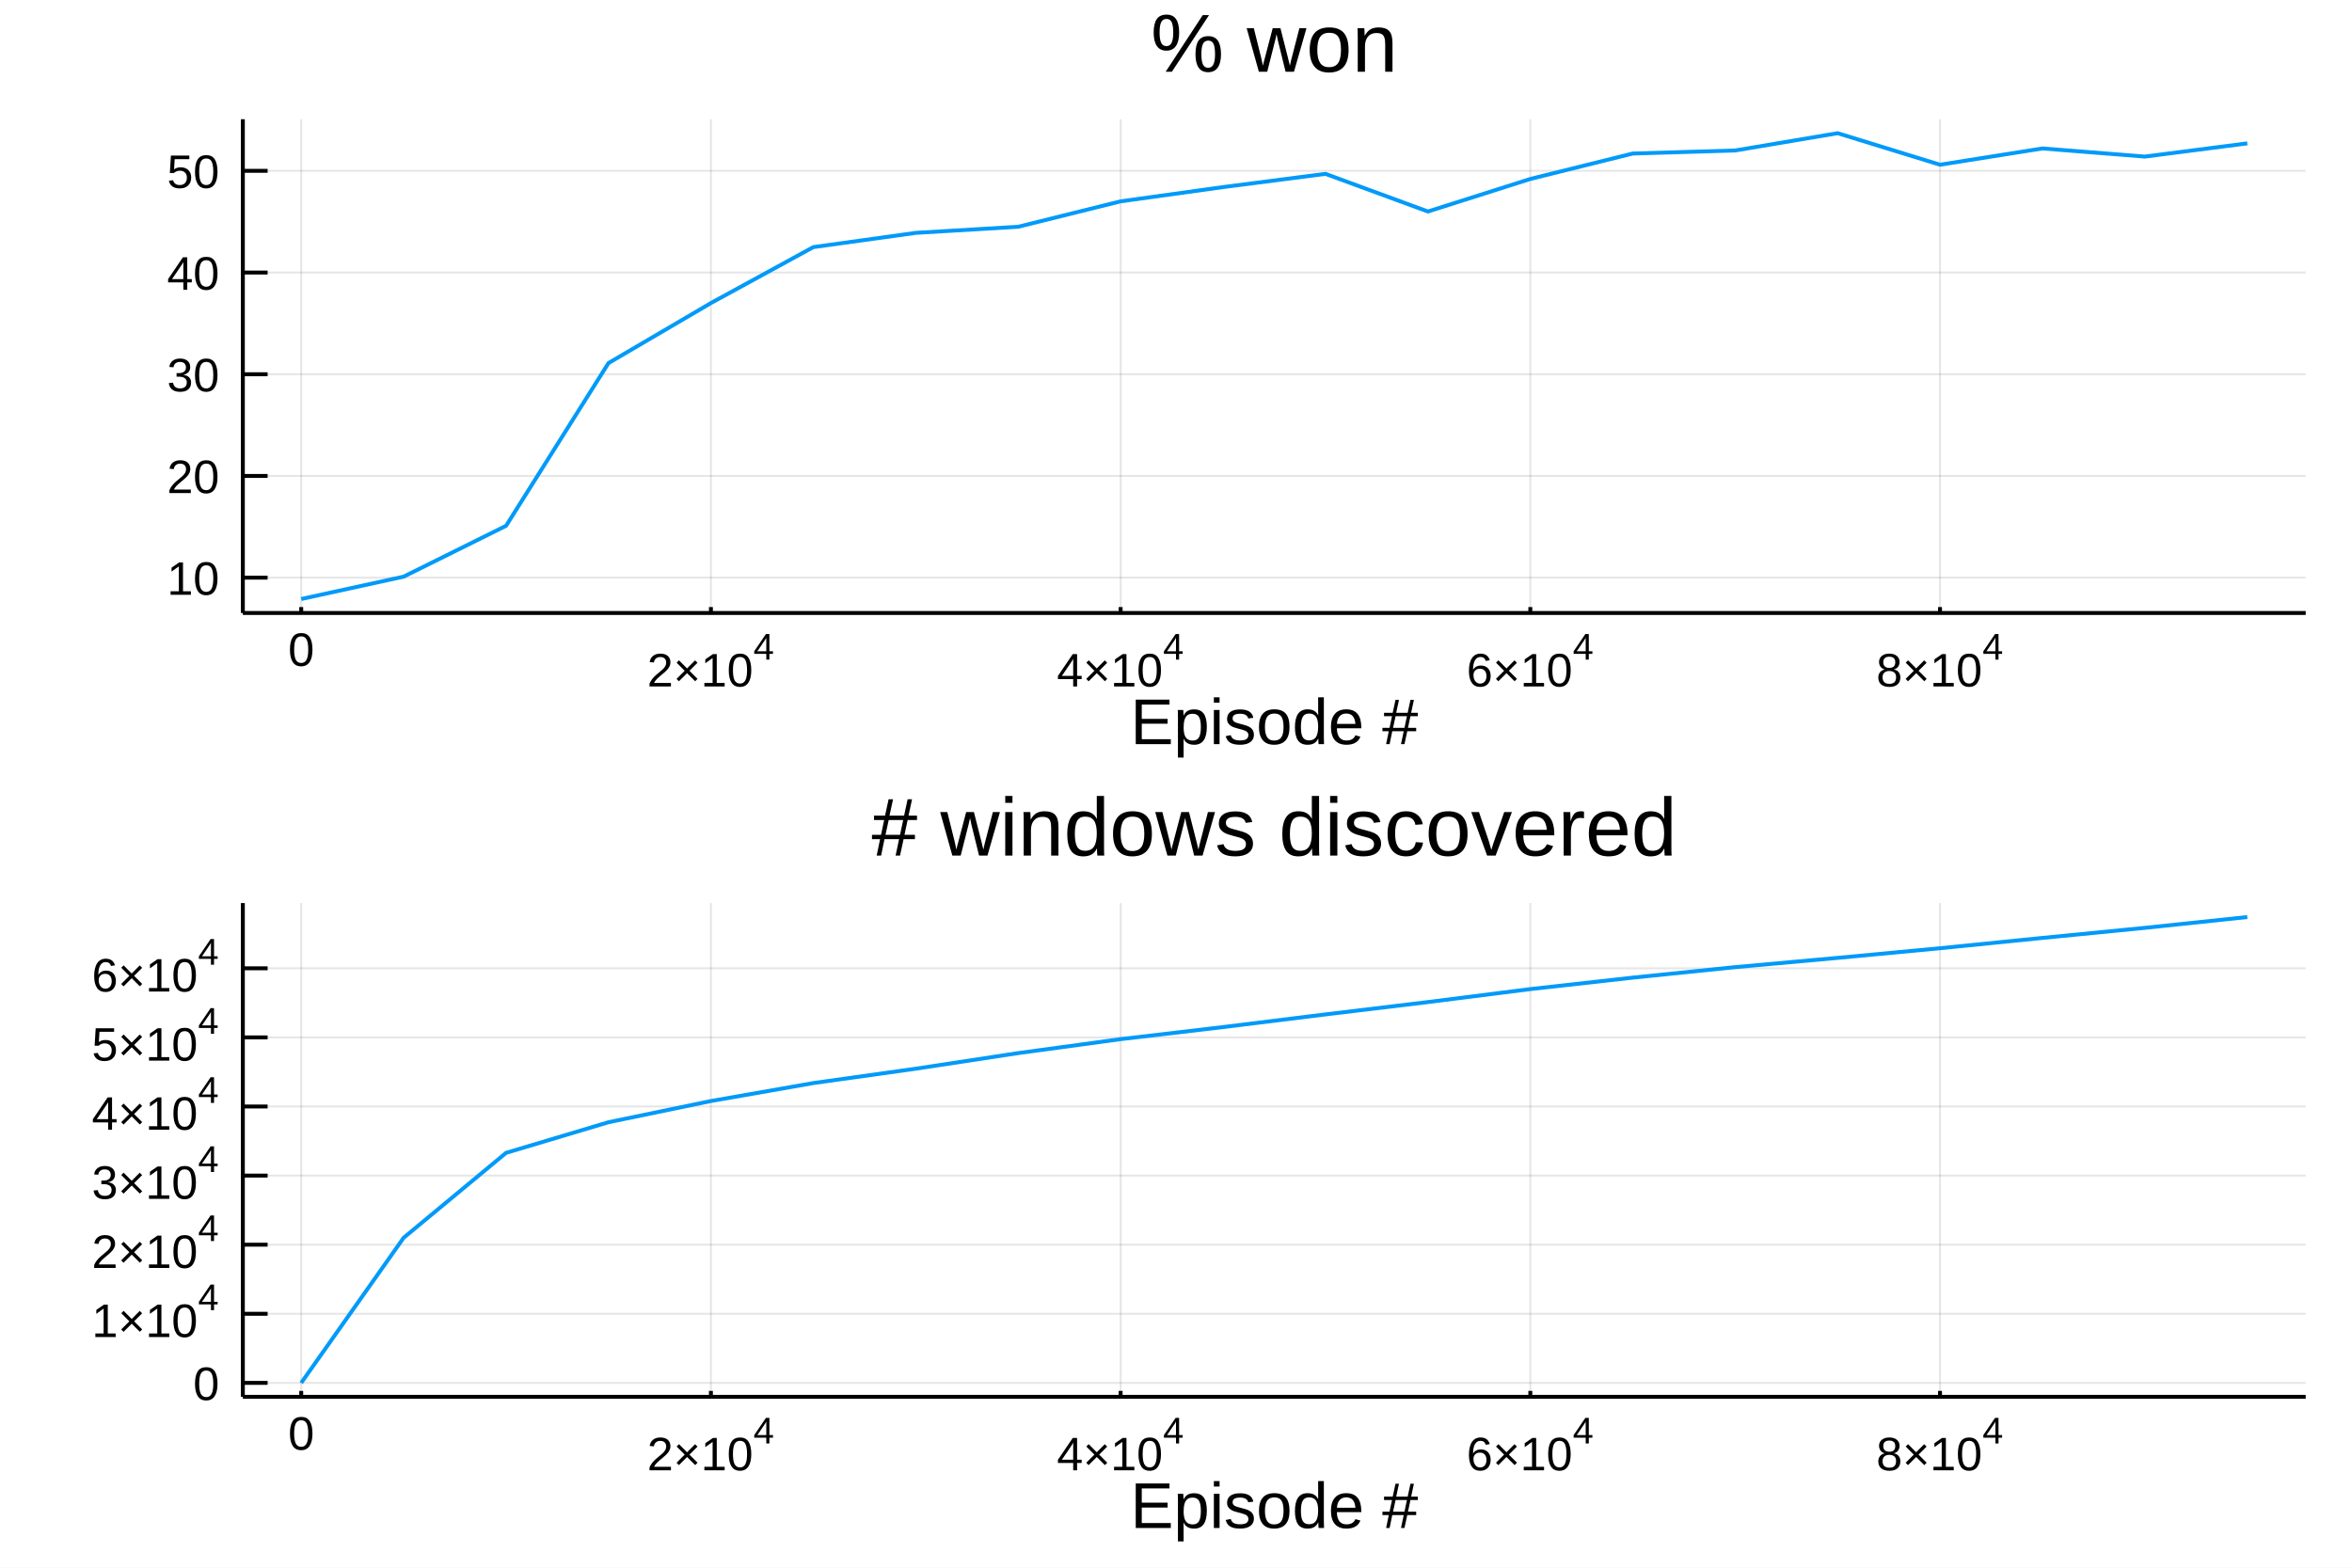
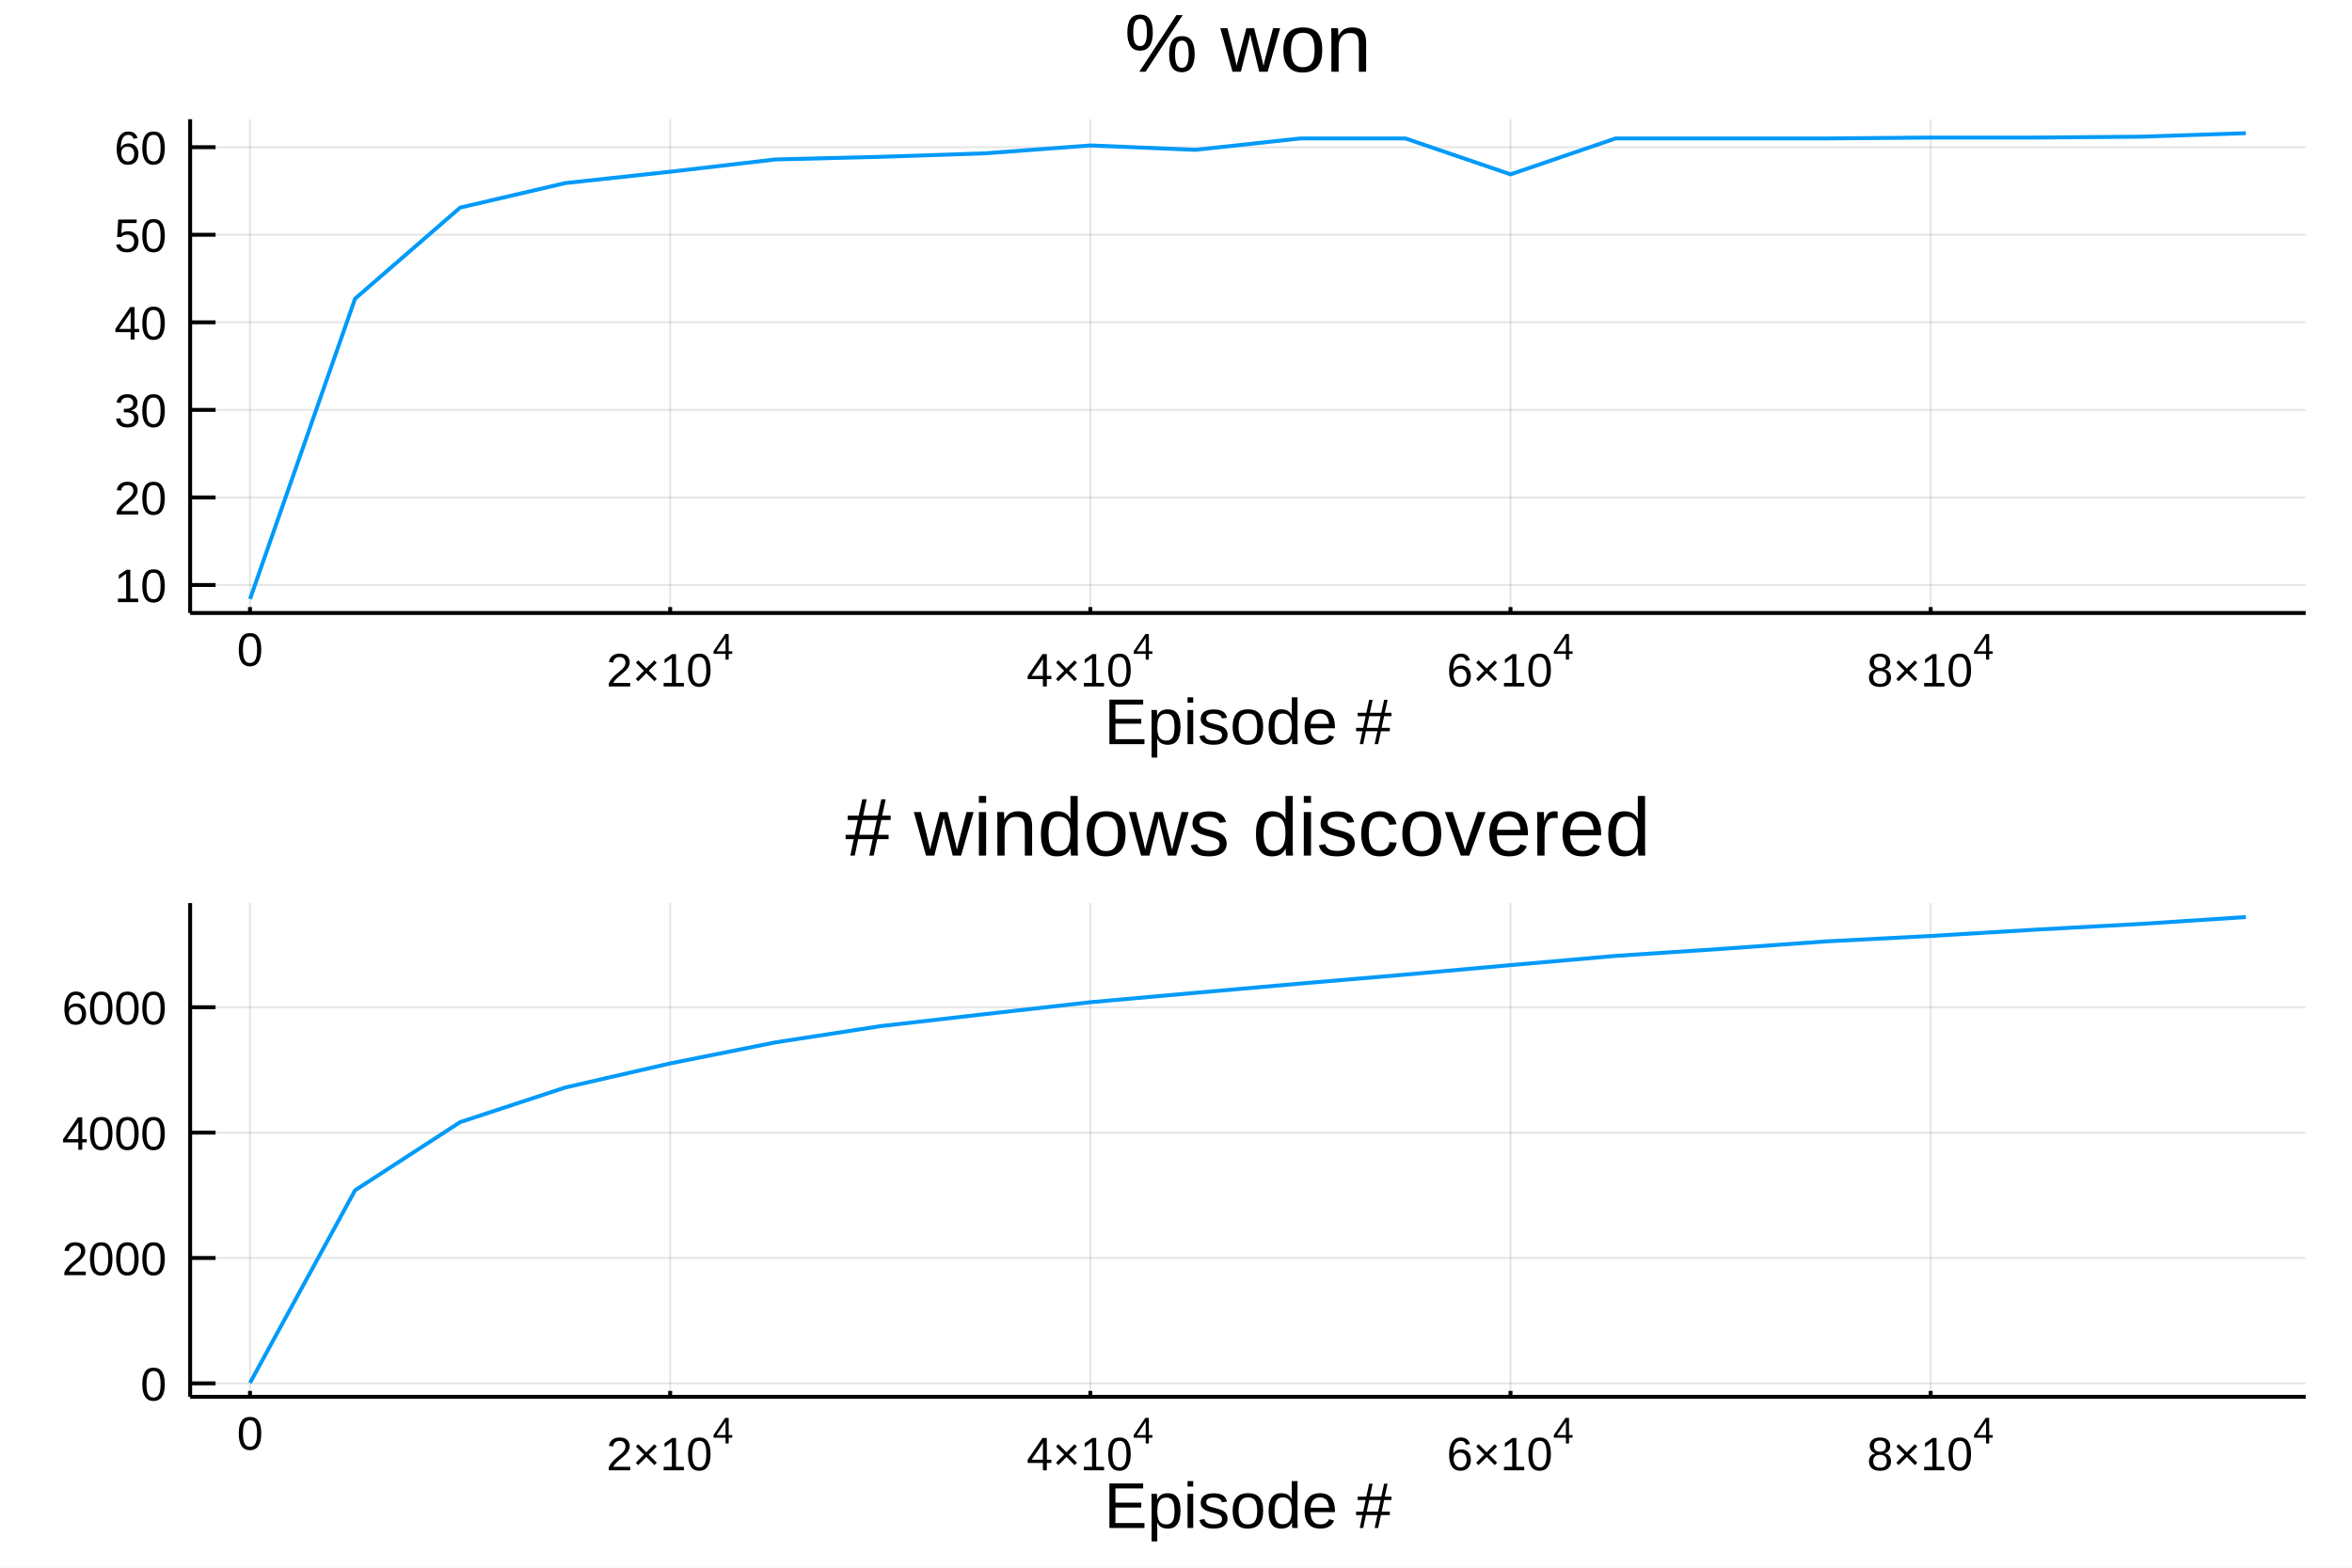
<svg xmlns="http://www.w3.org/2000/svg" width="600" height="400" viewBox="0 0 2400 1600">
  <defs>
-     <clipPath id="clip6400">
+     <clipPath id="clip6800">
      <rect x="0" y="0" width="2400" height="1600" />
    </clipPath>
  </defs>
-   <path clip-path="url(#clip6400)" d=" M0 1600 L2400 1600 L2400 0 L0 0  Z   " fill="#ffffff" fill-rule="evenodd" fill-opacity="1" />
+   <path clip-path="url(#clip6800)" d=" M0 1600 L2400 1600 L2400 0 L0 0  Z   " fill="#ffffff" fill-rule="evenodd" fill-opacity="1" />
  <defs>
-     <clipPath id="clip6401">
+     <clipPath id="clip6801">
      <rect x="480" y="0" width="1681" height="1600" />
    </clipPath>
  </defs>
-   <path clip-path="url(#clip6400)" d=" M247.807 625.619 L2352.76 625.619 L2352.76 121.675 L247.807 121.675  Z   " fill="#ffffff" fill-rule="evenodd" fill-opacity="1" />
+   <path clip-path="url(#clip6800)" d=" M194.041 625.619 L2352.76 625.619 L2352.76 121.675 L194.041 121.675  Z   " fill="#ffffff" fill-rule="evenodd" fill-opacity="1" />
  <defs>
-     <clipPath id="clip6402">
-       <rect x="247" y="121" width="2106" height="505" />
+     <clipPath id="clip6802">
+       <rect x="194" y="121" width="2160" height="505" />
    </clipPath>
  </defs>
-   <polyline clip-path="url(#clip6402)" style="stroke:#000000; stroke-width:2; stroke-opacity:0.1; fill:none" points="   307.36,625.619 307.36,121.675    " />
-   <polyline clip-path="url(#clip6402)" style="stroke:#000000; stroke-width:2; stroke-opacity:0.1; fill:none" points="   725.423,625.619 725.423,121.675    " />
-   <polyline clip-path="url(#clip6402)" style="stroke:#000000; stroke-width:2; stroke-opacity:0.1; fill:none" points="   1143.49,625.619 1143.49,121.675    " />
-   <polyline clip-path="url(#clip6402)" style="stroke:#000000; stroke-width:2; stroke-opacity:0.1; fill:none" points="   1561.55,625.619 1561.55,121.675    " />
-   <polyline clip-path="url(#clip6402)" style="stroke:#000000; stroke-width:2; stroke-opacity:0.1; fill:none" points="   1979.61,625.619 1979.61,121.675    " />
-   <polyline clip-path="url(#clip6402)" style="stroke:#000000; stroke-width:2; stroke-opacity:0.1; fill:none" points="   247.807,589.557 2352.76,589.557    " />
-   <polyline clip-path="url(#clip6402)" style="stroke:#000000; stroke-width:2; stroke-opacity:0.1; fill:none" points="   247.807,485.754 2352.76,485.754    " />
-   <polyline clip-path="url(#clip6402)" style="stroke:#000000; stroke-width:2; stroke-opacity:0.1; fill:none" points="   247.807,381.951 2352.76,381.951    " />
-   <polyline clip-path="url(#clip6402)" style="stroke:#000000; stroke-width:2; stroke-opacity:0.1; fill:none" points="   247.807,278.148 2352.76,278.148    " />
-   <polyline clip-path="url(#clip6402)" style="stroke:#000000; stroke-width:2; stroke-opacity:0.1; fill:none" points="   247.807,174.345 2352.76,174.345    " />
-   <polyline clip-path="url(#clip6400)" style="stroke:#000000; stroke-width:4; stroke-opacity:1; fill:none" points="   247.807,625.619 2352.76,625.619    " />
-   <polyline clip-path="url(#clip6400)" style="stroke:#000000; stroke-width:4; stroke-opacity:1; fill:none" points="   247.807,625.619 247.807,121.675    " />
-   <polyline clip-path="url(#clip6400)" style="stroke:#000000; stroke-width:4; stroke-opacity:1; fill:none" points="   307.36,625.619 307.36,619.571    " />
-   <polyline clip-path="url(#clip6400)" style="stroke:#000000; stroke-width:4; stroke-opacity:1; fill:none" points="   725.423,625.619 725.423,619.571    " />
-   <polyline clip-path="url(#clip6400)" style="stroke:#000000; stroke-width:4; stroke-opacity:1; fill:none" points="   1143.49,625.619 1143.49,619.571    " />
-   <polyline clip-path="url(#clip6400)" style="stroke:#000000; stroke-width:4; stroke-opacity:1; fill:none" points="   1561.55,625.619 1561.55,619.571    " />
-   <polyline clip-path="url(#clip6400)" style="stroke:#000000; stroke-width:4; stroke-opacity:1; fill:none" points="   1979.61,625.619 1979.61,619.571    " />
-   <polyline clip-path="url(#clip6400)" style="stroke:#000000; stroke-width:4; stroke-opacity:1; fill:none" points="   247.807,589.557 273.066,589.557    " />
-   <polyline clip-path="url(#clip6400)" style="stroke:#000000; stroke-width:4; stroke-opacity:1; fill:none" points="   247.807,485.754 273.066,485.754    " />
-   <polyline clip-path="url(#clip6400)" style="stroke:#000000; stroke-width:4; stroke-opacity:1; fill:none" points="   247.807,381.951 273.066,381.951    " />
-   <polyline clip-path="url(#clip6400)" style="stroke:#000000; stroke-width:4; stroke-opacity:1; fill:none" points="   247.807,278.148 273.066,278.148    " />
-   <polyline clip-path="url(#clip6400)" style="stroke:#000000; stroke-width:4; stroke-opacity:1; fill:none" points="   247.807,174.345 273.066,174.345    " />
-   <g clip-path="url(#clip6400)">
-     <text style="fill:#000000; fill-opacity:1; font-family:Arial,Helvetica Neue,Helvetica,sans-serif; font-size:48px; text-anchor:middle;" transform="rotate(0, 307.36, 679.619)" x="307.36" y="679.619">0</text>
+   <polyline clip-path="url(#clip6802)" style="stroke:#000000; stroke-width:2; stroke-opacity:0.1; fill:none" points="   255.116,625.619 255.116,121.675    " />
+   <polyline clip-path="url(#clip6802)" style="stroke:#000000; stroke-width:2; stroke-opacity:0.1; fill:none" points="   683.857,625.619 683.857,121.675    " />
+   <polyline clip-path="url(#clip6802)" style="stroke:#000000; stroke-width:2; stroke-opacity:0.1; fill:none" points="   1112.6,625.619 1112.6,121.675    " />
+   <polyline clip-path="url(#clip6802)" style="stroke:#000000; stroke-width:2; stroke-opacity:0.1; fill:none" points="   1541.34,625.619 1541.34,121.675    " />
+   <polyline clip-path="url(#clip6802)" style="stroke:#000000; stroke-width:2; stroke-opacity:0.1; fill:none" points="   1970.08,625.619 1970.08,121.675    " />
+   <polyline clip-path="url(#clip6802)" style="stroke:#000000; stroke-width:2; stroke-opacity:0.1; fill:none" points="   194.041,597.058 2352.76,597.058    " />
+   <polyline clip-path="url(#clip6802)" style="stroke:#000000; stroke-width:2; stroke-opacity:0.1; fill:none" points="   194.041,507.693 2352.76,507.693    " />
+   <polyline clip-path="url(#clip6802)" style="stroke:#000000; stroke-width:2; stroke-opacity:0.1; fill:none" points="   194.041,418.329 2352.76,418.329    " />
+   <polyline clip-path="url(#clip6802)" style="stroke:#000000; stroke-width:2; stroke-opacity:0.1; fill:none" points="   194.041,328.965 2352.76,328.965    " />
+   <polyline clip-path="url(#clip6802)" style="stroke:#000000; stroke-width:2; stroke-opacity:0.1; fill:none" points="   194.041,239.6 2352.76,239.6    " />
+   <polyline clip-path="url(#clip6802)" style="stroke:#000000; stroke-width:2; stroke-opacity:0.1; fill:none" points="   194.041,150.236 2352.76,150.236    " />
+   <polyline clip-path="url(#clip6800)" style="stroke:#000000; stroke-width:4; stroke-opacity:1; fill:none" points="   194.041,625.619 2352.76,625.619    " />
+   <polyline clip-path="url(#clip6800)" style="stroke:#000000; stroke-width:4; stroke-opacity:1; fill:none" points="   194.041,625.619 194.041,121.675    " />
+   <polyline clip-path="url(#clip6800)" style="stroke:#000000; stroke-width:4; stroke-opacity:1; fill:none" points="   255.116,625.619 255.116,619.571    " />
+   <polyline clip-path="url(#clip6800)" style="stroke:#000000; stroke-width:4; stroke-opacity:1; fill:none" points="   683.857,625.619 683.857,619.571    " />
+   <polyline clip-path="url(#clip6800)" style="stroke:#000000; stroke-width:4; stroke-opacity:1; fill:none" points="   1112.6,625.619 1112.6,619.571    " />
+   <polyline clip-path="url(#clip6800)" style="stroke:#000000; stroke-width:4; stroke-opacity:1; fill:none" points="   1541.34,625.619 1541.34,619.571    " />
+   <polyline clip-path="url(#clip6800)" style="stroke:#000000; stroke-width:4; stroke-opacity:1; fill:none" points="   1970.08,625.619 1970.08,619.571    " />
+   <polyline clip-path="url(#clip6800)" style="stroke:#000000; stroke-width:4; stroke-opacity:1; fill:none" points="   194.041,597.058 219.946,597.058    " />
+   <polyline clip-path="url(#clip6800)" style="stroke:#000000; stroke-width:4; stroke-opacity:1; fill:none" points="   194.041,507.693 219.946,507.693    " />
+   <polyline clip-path="url(#clip6800)" style="stroke:#000000; stroke-width:4; stroke-opacity:1; fill:none" points="   194.041,418.329 219.946,418.329    " />
+   <polyline clip-path="url(#clip6800)" style="stroke:#000000; stroke-width:4; stroke-opacity:1; fill:none" points="   194.041,328.965 219.946,328.965    " />
+   <polyline clip-path="url(#clip6800)" style="stroke:#000000; stroke-width:4; stroke-opacity:1; fill:none" points="   194.041,239.6 219.946,239.6    " />
+   <polyline clip-path="url(#clip6800)" style="stroke:#000000; stroke-width:4; stroke-opacity:1; fill:none" points="   194.041,150.236 219.946,150.236    " />
+   <g clip-path="url(#clip6800)">
+     <text style="fill:#000000; fill-opacity:1; font-family:Arial,Helvetica Neue,Helvetica,sans-serif; font-size:48px; text-anchor:middle;" transform="rotate(0, 255.116, 679.619)" x="255.116" y="679.619">0</text>
  </g>
-   <g clip-path="url(#clip6400)">
-     <text style="fill:#000000; fill-opacity:1; font-family:Arial,Helvetica Neue,Helvetica,sans-serif; font-size:48px; text-anchor:start;" transform="rotate(0, 660.353, 700.626)" x="660.353" y="700.626">2×10</text>
+   <g clip-path="url(#clip6800)">
+     <text style="fill:#000000; fill-opacity:1; font-family:Arial,Helvetica Neue,Helvetica,sans-serif; font-size:48px; text-anchor:start;" transform="rotate(0, 618.787, 700.626)" x="618.787" y="700.626">2×10</text>
  </g>
-   <g clip-path="url(#clip6400)">
-     <text style="fill:#000000; fill-opacity:1; font-family:Arial,Helvetica Neue,Helvetica,sans-serif; font-size:38px; text-anchor:start;" transform="rotate(0, 768.75, 673.215)" x="768.75" y="673.215">4</text>
+   <g clip-path="url(#clip6800)">
+     <text style="fill:#000000; fill-opacity:1; font-family:Arial,Helvetica Neue,Helvetica,sans-serif; font-size:38px; text-anchor:start;" transform="rotate(0, 727.184, 673.215)" x="727.184" y="673.215">4</text>
  </g>
-   <g clip-path="url(#clip6400)">
-     <text style="fill:#000000; fill-opacity:1; font-family:Arial,Helvetica Neue,Helvetica,sans-serif; font-size:48px; text-anchor:start;" transform="rotate(0, 1078.42, 700.626)" x="1078.42" y="700.626">4×10</text>
+   <g clip-path="url(#clip6800)">
+     <text style="fill:#000000; fill-opacity:1; font-family:Arial,Helvetica Neue,Helvetica,sans-serif; font-size:48px; text-anchor:start;" transform="rotate(0, 1047.53, 700.626)" x="1047.53" y="700.626">4×10</text>
  </g>
-   <g clip-path="url(#clip6400)">
-     <text style="fill:#000000; fill-opacity:1; font-family:Arial,Helvetica Neue,Helvetica,sans-serif; font-size:38px; text-anchor:start;" transform="rotate(0, 1186.81, 673.215)" x="1186.81" y="673.215">4</text>
+   <g clip-path="url(#clip6800)">
+     <text style="fill:#000000; fill-opacity:1; font-family:Arial,Helvetica Neue,Helvetica,sans-serif; font-size:38px; text-anchor:start;" transform="rotate(0, 1155.93, 673.215)" x="1155.93" y="673.215">4</text>
  </g>
-   <g clip-path="url(#clip6400)">
-     <text style="fill:#000000; fill-opacity:1; font-family:Arial,Helvetica Neue,Helvetica,sans-serif; font-size:48px; text-anchor:start;" transform="rotate(0, 1496.48, 700.626)" x="1496.48" y="700.626">6×10</text>
+   <g clip-path="url(#clip6800)">
+     <text style="fill:#000000; fill-opacity:1; font-family:Arial,Helvetica Neue,Helvetica,sans-serif; font-size:48px; text-anchor:start;" transform="rotate(0, 1476.27, 700.626)" x="1476.27" y="700.626">6×10</text>
  </g>
-   <g clip-path="url(#clip6400)">
-     <text style="fill:#000000; fill-opacity:1; font-family:Arial,Helvetica Neue,Helvetica,sans-serif; font-size:38px; text-anchor:start;" transform="rotate(0, 1604.88, 673.215)" x="1604.88" y="673.215">4</text>
+   <g clip-path="url(#clip6800)">
+     <text style="fill:#000000; fill-opacity:1; font-family:Arial,Helvetica Neue,Helvetica,sans-serif; font-size:38px; text-anchor:start;" transform="rotate(0, 1584.67, 673.215)" x="1584.67" y="673.215">4</text>
  </g>
-   <g clip-path="url(#clip6400)">
-     <text style="fill:#000000; fill-opacity:1; font-family:Arial,Helvetica Neue,Helvetica,sans-serif; font-size:48px; text-anchor:start;" transform="rotate(0, 1914.54, 700.626)" x="1914.54" y="700.626">8×10</text>
+   <g clip-path="url(#clip6800)">
+     <text style="fill:#000000; fill-opacity:1; font-family:Arial,Helvetica Neue,Helvetica,sans-serif; font-size:48px; text-anchor:start;" transform="rotate(0, 1905.01, 700.626)" x="1905.01" y="700.626">8×10</text>
  </g>
-   <g clip-path="url(#clip6400)">
-     <text style="fill:#000000; fill-opacity:1; font-family:Arial,Helvetica Neue,Helvetica,sans-serif; font-size:38px; text-anchor:start;" transform="rotate(0, 2022.94, 673.215)" x="2022.94" y="673.215">4</text>
+   <g clip-path="url(#clip6800)">
+     <text style="fill:#000000; fill-opacity:1; font-family:Arial,Helvetica Neue,Helvetica,sans-serif; font-size:38px; text-anchor:start;" transform="rotate(0, 2013.41, 673.215)" x="2013.41" y="673.215">4</text>
  </g>
-   <g clip-path="url(#clip6400)">
-     <text style="fill:#000000; fill-opacity:1; font-family:Arial,Helvetica Neue,Helvetica,sans-serif; font-size:48px; text-anchor:end;" transform="rotate(0, 223.807, 607.057)" x="223.807" y="607.057">10</text>
+   <g clip-path="url(#clip6800)">
+     <text style="fill:#000000; fill-opacity:1; font-family:Arial,Helvetica Neue,Helvetica,sans-serif; font-size:48px; text-anchor:end;" transform="rotate(0, 170.041, 614.558)" x="170.041" y="614.558">10</text>
  </g>
-   <g clip-path="url(#clip6400)">
-     <text style="fill:#000000; fill-opacity:1; font-family:Arial,Helvetica Neue,Helvetica,sans-serif; font-size:48px; text-anchor:end;" transform="rotate(0, 223.807, 503.254)" x="223.807" y="503.254">20</text>
+   <g clip-path="url(#clip6800)">
+     <text style="fill:#000000; fill-opacity:1; font-family:Arial,Helvetica Neue,Helvetica,sans-serif; font-size:48px; text-anchor:end;" transform="rotate(0, 170.041, 525.193)" x="170.041" y="525.193">20</text>
  </g>
-   <g clip-path="url(#clip6400)">
-     <text style="fill:#000000; fill-opacity:1; font-family:Arial,Helvetica Neue,Helvetica,sans-serif; font-size:48px; text-anchor:end;" transform="rotate(0, 223.807, 399.451)" x="223.807" y="399.451">30</text>
+   <g clip-path="url(#clip6800)">
+     <text style="fill:#000000; fill-opacity:1; font-family:Arial,Helvetica Neue,Helvetica,sans-serif; font-size:48px; text-anchor:end;" transform="rotate(0, 170.041, 435.829)" x="170.041" y="435.829">30</text>
  </g>
-   <g clip-path="url(#clip6400)">
-     <text style="fill:#000000; fill-opacity:1; font-family:Arial,Helvetica Neue,Helvetica,sans-serif; font-size:48px; text-anchor:end;" transform="rotate(0, 223.807, 295.648)" x="223.807" y="295.648">40</text>
+   <g clip-path="url(#clip6800)">
+     <text style="fill:#000000; fill-opacity:1; font-family:Arial,Helvetica Neue,Helvetica,sans-serif; font-size:48px; text-anchor:end;" transform="rotate(0, 170.041, 346.465)" x="170.041" y="346.465">40</text>
  </g>
-   <g clip-path="url(#clip6400)">
-     <text style="fill:#000000; fill-opacity:1; font-family:Arial,Helvetica Neue,Helvetica,sans-serif; font-size:48px; text-anchor:end;" transform="rotate(0, 223.807, 191.845)" x="223.807" y="191.845">50</text>
+   <g clip-path="url(#clip6800)">
+     <text style="fill:#000000; fill-opacity:1; font-family:Arial,Helvetica Neue,Helvetica,sans-serif; font-size:48px; text-anchor:end;" transform="rotate(0, 170.041, 257.1)" x="170.041" y="257.1">50</text>
  </g>
-   <g clip-path="url(#clip6400)">
-     <text style="fill:#000000; fill-opacity:1; font-family:Arial,Helvetica Neue,Helvetica,sans-serif; font-size:84px; text-anchor:middle;" transform="rotate(0, 1300.28, 73.2)" x="1300.28" y="73.2">% won</text>
+   <g clip-path="url(#clip6800)">
+     <text style="fill:#000000; fill-opacity:1; font-family:Arial,Helvetica Neue,Helvetica,sans-serif; font-size:48px; text-anchor:end;" transform="rotate(0, 170.041, 167.736)" x="170.041" y="167.736">60</text>
  </g>
-   <g clip-path="url(#clip6400)">
-     <text style="fill:#000000; fill-opacity:1; font-family:Arial,Helvetica Neue,Helvetica,sans-serif; font-size:66px; text-anchor:middle;" transform="rotate(0, 1300.28, 759.48)" x="1300.28" y="759.48">Episode #</text>
+   <g clip-path="url(#clip6800)">
+     <text style="fill:#000000; fill-opacity:1; font-family:Arial,Helvetica Neue,Helvetica,sans-serif; font-size:84px; text-anchor:middle;" transform="rotate(0, 1273.4, 73.2)" x="1273.4" y="73.2">% won</text>
  </g>
-   <polyline clip-path="url(#clip6402)" style="stroke:#009af9; stroke-width:4; stroke-opacity:1; fill:none" points="   307.381,611.356 411.897,588.519 516.413,536.618 620.928,370.533 725.444,309.289 829.96,252.197 934.476,237.665 1038.99,231.437 1143.51,205.486 1248.02,190.953    1352.54,177.459 1457.06,215.866 1561.57,182.649 1666.09,156.698 1770.6,153.584 1875.12,135.938 1979.63,168.117 2084.15,151.508 2188.67,159.812 2293.18,146.318       " />
-   <path clip-path="url(#clip6400)" d=" M247.807 1425.62 L2352.76 1425.62 L2352.76 921.675 L247.807 921.675  Z   " fill="#ffffff" fill-rule="evenodd" fill-opacity="1" />
+   <g clip-path="url(#clip6800)">
+     <text style="fill:#000000; fill-opacity:1; font-family:Arial,Helvetica Neue,Helvetica,sans-serif; font-size:66px; text-anchor:middle;" transform="rotate(0, 1273.4, 759.48)" x="1273.4" y="759.48">Episode #</text>
+   </g>
+   <polyline clip-path="url(#clip6802)" style="stroke:#009af9; stroke-width:4; stroke-opacity:1; fill:none" points="   255.137,611.356 362.323,304.836 469.508,211.897 576.693,186.875 683.879,175.258 791.064,162.747 898.25,160.066 1005.44,156.491 1112.62,148.449 1219.81,152.917    1326.99,141.3 1434.18,141.3 1541.36,177.939 1648.55,141.3 1755.73,141.3 1862.92,141.3 1970.1,140.406 2077.29,140.406 2184.47,139.512 2291.66,135.938       " />
+   <path clip-path="url(#clip6800)" d=" M194.041 1425.62 L2352.76 1425.62 L2352.76 921.675 L194.041 921.675  Z   " fill="#ffffff" fill-rule="evenodd" fill-opacity="1" />
  <defs>
-     <clipPath id="clip6403">
-       <rect x="247" y="921" width="2106" height="505" />
+     <clipPath id="clip6803">
+       <rect x="194" y="921" width="2160" height="505" />
    </clipPath>
  </defs>
-   <polyline clip-path="url(#clip6403)" style="stroke:#000000; stroke-width:2; stroke-opacity:0.1; fill:none" points="   307.36,1425.62 307.36,921.675    " />
-   <polyline clip-path="url(#clip6403)" style="stroke:#000000; stroke-width:2; stroke-opacity:0.1; fill:none" points="   725.423,1425.62 725.423,921.675    " />
-   <polyline clip-path="url(#clip6403)" style="stroke:#000000; stroke-width:2; stroke-opacity:0.1; fill:none" points="   1143.49,1425.62 1143.49,921.675    " />
-   <polyline clip-path="url(#clip6403)" style="stroke:#000000; stroke-width:2; stroke-opacity:0.1; fill:none" points="   1561.55,1425.62 1561.55,921.675    " />
-   <polyline clip-path="url(#clip6403)" style="stroke:#000000; stroke-width:2; stroke-opacity:0.1; fill:none" points="   1979.61,1425.62 1979.61,921.675    " />
-   <polyline clip-path="url(#clip6403)" style="stroke:#000000; stroke-width:2; stroke-opacity:0.1; fill:none" points="   247.807,1411.38 2352.76,1411.38    " />
-   <polyline clip-path="url(#clip6403)" style="stroke:#000000; stroke-width:2; stroke-opacity:0.1; fill:none" points="   247.807,1340.86 2352.76,1340.86    " />
-   <polyline clip-path="url(#clip6403)" style="stroke:#000000; stroke-width:2; stroke-opacity:0.1; fill:none" points="   247.807,1270.34 2352.76,1270.34    " />
-   <polyline clip-path="url(#clip6403)" style="stroke:#000000; stroke-width:2; stroke-opacity:0.1; fill:none" points="   247.807,1199.82 2352.76,1199.82    " />
-   <polyline clip-path="url(#clip6403)" style="stroke:#000000; stroke-width:2; stroke-opacity:0.1; fill:none" points="   247.807,1129.3 2352.76,1129.3    " />
-   <polyline clip-path="url(#clip6403)" style="stroke:#000000; stroke-width:2; stroke-opacity:0.1; fill:none" points="   247.807,1058.78 2352.76,1058.78    " />
-   <polyline clip-path="url(#clip6403)" style="stroke:#000000; stroke-width:2; stroke-opacity:0.1; fill:none" points="   247.807,988.257 2352.76,988.257    " />
-   <polyline clip-path="url(#clip6400)" style="stroke:#000000; stroke-width:4; stroke-opacity:1; fill:none" points="   247.807,1425.62 2352.76,1425.62    " />
-   <polyline clip-path="url(#clip6400)" style="stroke:#000000; stroke-width:4; stroke-opacity:1; fill:none" points="   247.807,1425.62 247.807,921.675    " />
-   <polyline clip-path="url(#clip6400)" style="stroke:#000000; stroke-width:4; stroke-opacity:1; fill:none" points="   307.36,1425.62 307.36,1419.57    " />
-   <polyline clip-path="url(#clip6400)" style="stroke:#000000; stroke-width:4; stroke-opacity:1; fill:none" points="   725.423,1425.62 725.423,1419.57    " />
-   <polyline clip-path="url(#clip6400)" style="stroke:#000000; stroke-width:4; stroke-opacity:1; fill:none" points="   1143.49,1425.62 1143.49,1419.57    " />
-   <polyline clip-path="url(#clip6400)" style="stroke:#000000; stroke-width:4; stroke-opacity:1; fill:none" points="   1561.55,1425.62 1561.55,1419.57    " />
-   <polyline clip-path="url(#clip6400)" style="stroke:#000000; stroke-width:4; stroke-opacity:1; fill:none" points="   1979.61,1425.62 1979.61,1419.57    " />
-   <polyline clip-path="url(#clip6400)" style="stroke:#000000; stroke-width:4; stroke-opacity:1; fill:none" points="   247.807,1411.38 273.066,1411.38    " />
-   <polyline clip-path="url(#clip6400)" style="stroke:#000000; stroke-width:4; stroke-opacity:1; fill:none" points="   247.807,1340.86 273.066,1340.86    " />
-   <polyline clip-path="url(#clip6400)" style="stroke:#000000; stroke-width:4; stroke-opacity:1; fill:none" points="   247.807,1270.34 273.066,1270.34    " />
-   <polyline clip-path="url(#clip6400)" style="stroke:#000000; stroke-width:4; stroke-opacity:1; fill:none" points="   247.807,1199.82 273.066,1199.82    " />
-   <polyline clip-path="url(#clip6400)" style="stroke:#000000; stroke-width:4; stroke-opacity:1; fill:none" points="   247.807,1129.3 273.066,1129.3    " />
-   <polyline clip-path="url(#clip6400)" style="stroke:#000000; stroke-width:4; stroke-opacity:1; fill:none" points="   247.807,1058.78 273.066,1058.78    " />
-   <polyline clip-path="url(#clip6400)" style="stroke:#000000; stroke-width:4; stroke-opacity:1; fill:none" points="   247.807,988.257 273.066,988.257    " />
-   <g clip-path="url(#clip6400)">
-     <text style="fill:#000000; fill-opacity:1; font-family:Arial,Helvetica Neue,Helvetica,sans-serif; font-size:48px; text-anchor:middle;" transform="rotate(0, 307.36, 1479.62)" x="307.36" y="1479.62">0</text>
+   <polyline clip-path="url(#clip6803)" style="stroke:#000000; stroke-width:2; stroke-opacity:0.1; fill:none" points="   255.116,1425.62 255.116,921.675    " />
+   <polyline clip-path="url(#clip6803)" style="stroke:#000000; stroke-width:2; stroke-opacity:0.1; fill:none" points="   683.857,1425.62 683.857,921.675    " />
+   <polyline clip-path="url(#clip6803)" style="stroke:#000000; stroke-width:2; stroke-opacity:0.1; fill:none" points="   1112.6,1425.62 1112.6,921.675    " />
+   <polyline clip-path="url(#clip6803)" style="stroke:#000000; stroke-width:2; stroke-opacity:0.1; fill:none" points="   1541.34,1425.62 1541.34,921.675    " />
+   <polyline clip-path="url(#clip6803)" style="stroke:#000000; stroke-width:2; stroke-opacity:0.1; fill:none" points="   1970.08,1425.62 1970.08,921.675    " />
+   <polyline clip-path="url(#clip6803)" style="stroke:#000000; stroke-width:2; stroke-opacity:0.1; fill:none" points="   194.041,1411.87 2352.76,1411.87    " />
+   <polyline clip-path="url(#clip6803)" style="stroke:#000000; stroke-width:2; stroke-opacity:0.1; fill:none" points="   194.041,1283.91 2352.76,1283.91    " />
+   <polyline clip-path="url(#clip6803)" style="stroke:#000000; stroke-width:2; stroke-opacity:0.1; fill:none" points="   194.041,1155.96 2352.76,1155.96    " />
+   <polyline clip-path="url(#clip6803)" style="stroke:#000000; stroke-width:2; stroke-opacity:0.1; fill:none" points="   194.041,1028 2352.76,1028    " />
+   <polyline clip-path="url(#clip6800)" style="stroke:#000000; stroke-width:4; stroke-opacity:1; fill:none" points="   194.041,1425.62 2352.76,1425.62    " />
+   <polyline clip-path="url(#clip6800)" style="stroke:#000000; stroke-width:4; stroke-opacity:1; fill:none" points="   194.041,1425.62 194.041,921.675    " />
+   <polyline clip-path="url(#clip6800)" style="stroke:#000000; stroke-width:4; stroke-opacity:1; fill:none" points="   255.116,1425.62 255.116,1419.57    " />
+   <polyline clip-path="url(#clip6800)" style="stroke:#000000; stroke-width:4; stroke-opacity:1; fill:none" points="   683.857,1425.62 683.857,1419.57    " />
+   <polyline clip-path="url(#clip6800)" style="stroke:#000000; stroke-width:4; stroke-opacity:1; fill:none" points="   1112.6,1425.62 1112.6,1419.57    " />
+   <polyline clip-path="url(#clip6800)" style="stroke:#000000; stroke-width:4; stroke-opacity:1; fill:none" points="   1541.34,1425.62 1541.34,1419.57    " />
+   <polyline clip-path="url(#clip6800)" style="stroke:#000000; stroke-width:4; stroke-opacity:1; fill:none" points="   1970.08,1425.62 1970.08,1419.57    " />
+   <polyline clip-path="url(#clip6800)" style="stroke:#000000; stroke-width:4; stroke-opacity:1; fill:none" points="   194.041,1411.87 219.946,1411.87    " />
+   <polyline clip-path="url(#clip6800)" style="stroke:#000000; stroke-width:4; stroke-opacity:1; fill:none" points="   194.041,1283.91 219.946,1283.91    " />
+   <polyline clip-path="url(#clip6800)" style="stroke:#000000; stroke-width:4; stroke-opacity:1; fill:none" points="   194.041,1155.96 219.946,1155.96    " />
+   <polyline clip-path="url(#clip6800)" style="stroke:#000000; stroke-width:4; stroke-opacity:1; fill:none" points="   194.041,1028 219.946,1028    " />
+   <g clip-path="url(#clip6800)">
+     <text style="fill:#000000; fill-opacity:1; font-family:Arial,Helvetica Neue,Helvetica,sans-serif; font-size:48px; text-anchor:middle;" transform="rotate(0, 255.116, 1479.62)" x="255.116" y="1479.62">0</text>
  </g>
-   <g clip-path="url(#clip6400)">
-     <text style="fill:#000000; fill-opacity:1; font-family:Arial,Helvetica Neue,Helvetica,sans-serif; font-size:48px; text-anchor:start;" transform="rotate(0, 660.353, 1500.63)" x="660.353" y="1500.63">2×10</text>
+   <g clip-path="url(#clip6800)">
+     <text style="fill:#000000; fill-opacity:1; font-family:Arial,Helvetica Neue,Helvetica,sans-serif; font-size:48px; text-anchor:start;" transform="rotate(0, 618.787, 1500.63)" x="618.787" y="1500.63">2×10</text>
  </g>
-   <g clip-path="url(#clip6400)">
-     <text style="fill:#000000; fill-opacity:1; font-family:Arial,Helvetica Neue,Helvetica,sans-serif; font-size:38px; text-anchor:start;" transform="rotate(0, 768.75, 1473.22)" x="768.75" y="1473.22">4</text>
+   <g clip-path="url(#clip6800)">
+     <text style="fill:#000000; fill-opacity:1; font-family:Arial,Helvetica Neue,Helvetica,sans-serif; font-size:38px; text-anchor:start;" transform="rotate(0, 727.184, 1473.22)" x="727.184" y="1473.22">4</text>
  </g>
-   <g clip-path="url(#clip6400)">
-     <text style="fill:#000000; fill-opacity:1; font-family:Arial,Helvetica Neue,Helvetica,sans-serif; font-size:48px; text-anchor:start;" transform="rotate(0, 1078.42, 1500.63)" x="1078.42" y="1500.63">4×10</text>
+   <g clip-path="url(#clip6800)">
+     <text style="fill:#000000; fill-opacity:1; font-family:Arial,Helvetica Neue,Helvetica,sans-serif; font-size:48px; text-anchor:start;" transform="rotate(0, 1047.53, 1500.63)" x="1047.53" y="1500.63">4×10</text>
  </g>
-   <g clip-path="url(#clip6400)">
-     <text style="fill:#000000; fill-opacity:1; font-family:Arial,Helvetica Neue,Helvetica,sans-serif; font-size:38px; text-anchor:start;" transform="rotate(0, 1186.81, 1473.22)" x="1186.81" y="1473.22">4</text>
+   <g clip-path="url(#clip6800)">
+     <text style="fill:#000000; fill-opacity:1; font-family:Arial,Helvetica Neue,Helvetica,sans-serif; font-size:38px; text-anchor:start;" transform="rotate(0, 1155.93, 1473.22)" x="1155.93" y="1473.22">4</text>
  </g>
-   <g clip-path="url(#clip6400)">
-     <text style="fill:#000000; fill-opacity:1; font-family:Arial,Helvetica Neue,Helvetica,sans-serif; font-size:48px; text-anchor:start;" transform="rotate(0, 1496.48, 1500.63)" x="1496.48" y="1500.63">6×10</text>
+   <g clip-path="url(#clip6800)">
+     <text style="fill:#000000; fill-opacity:1; font-family:Arial,Helvetica Neue,Helvetica,sans-serif; font-size:48px; text-anchor:start;" transform="rotate(0, 1476.27, 1500.63)" x="1476.27" y="1500.63">6×10</text>
  </g>
-   <g clip-path="url(#clip6400)">
-     <text style="fill:#000000; fill-opacity:1; font-family:Arial,Helvetica Neue,Helvetica,sans-serif; font-size:38px; text-anchor:start;" transform="rotate(0, 1604.88, 1473.22)" x="1604.88" y="1473.22">4</text>
+   <g clip-path="url(#clip6800)">
+     <text style="fill:#000000; fill-opacity:1; font-family:Arial,Helvetica Neue,Helvetica,sans-serif; font-size:38px; text-anchor:start;" transform="rotate(0, 1584.67, 1473.22)" x="1584.67" y="1473.22">4</text>
  </g>
-   <g clip-path="url(#clip6400)">
-     <text style="fill:#000000; fill-opacity:1; font-family:Arial,Helvetica Neue,Helvetica,sans-serif; font-size:48px; text-anchor:start;" transform="rotate(0, 1914.54, 1500.63)" x="1914.54" y="1500.63">8×10</text>
+   <g clip-path="url(#clip6800)">
+     <text style="fill:#000000; fill-opacity:1; font-family:Arial,Helvetica Neue,Helvetica,sans-serif; font-size:48px; text-anchor:start;" transform="rotate(0, 1905.01, 1500.63)" x="1905.01" y="1500.63">8×10</text>
  </g>
-   <g clip-path="url(#clip6400)">
-     <text style="fill:#000000; fill-opacity:1; font-family:Arial,Helvetica Neue,Helvetica,sans-serif; font-size:38px; text-anchor:start;" transform="rotate(0, 2022.94, 1473.22)" x="2022.94" y="1473.22">4</text>
+   <g clip-path="url(#clip6800)">
+     <text style="fill:#000000; fill-opacity:1; font-family:Arial,Helvetica Neue,Helvetica,sans-serif; font-size:38px; text-anchor:start;" transform="rotate(0, 2013.41, 1473.22)" x="2013.41" y="1473.22">4</text>
  </g>
-   <g clip-path="url(#clip6400)">
-     <text style="fill:#000000; fill-opacity:1; font-family:Arial,Helvetica Neue,Helvetica,sans-serif; font-size:48px; text-anchor:end;" transform="rotate(0, 223.807, 1428.88)" x="223.807" y="1428.88">0</text>
+   <g clip-path="url(#clip6800)">
+     <text style="fill:#000000; fill-opacity:1; font-family:Arial,Helvetica Neue,Helvetica,sans-serif; font-size:48px; text-anchor:end;" transform="rotate(0, 170.041, 1429.37)" x="170.041" y="1429.37">0</text>
  </g>
-   <g clip-path="url(#clip6400)">
-     <text style="fill:#000000; fill-opacity:1; font-family:Arial,Helvetica Neue,Helvetica,sans-serif; font-size:48px; text-anchor:start;" transform="rotate(0, 93.6653, 1364.58)" x="93.665" y="1364.58">1×10</text>
+   <g clip-path="url(#clip6800)">
+     <text style="fill:#000000; fill-opacity:1; font-family:Arial,Helvetica Neue,Helvetica,sans-serif; font-size:48px; text-anchor:end;" transform="rotate(0, 170.041, 1301.41)" x="170.041" y="1301.41">2000</text>
  </g>
-   <g clip-path="url(#clip6400)">
-     <text style="fill:#000000; fill-opacity:1; font-family:Arial,Helvetica Neue,Helvetica,sans-serif; font-size:38px; text-anchor:start;" transform="rotate(0, 202.062, 1337.17)" x="202.062" y="1337.17">4</text>
+   <g clip-path="url(#clip6800)">
+     <text style="fill:#000000; fill-opacity:1; font-family:Arial,Helvetica Neue,Helvetica,sans-serif; font-size:48px; text-anchor:end;" transform="rotate(0, 170.041, 1173.46)" x="170.041" y="1173.46">4000</text>
  </g>
-   <g clip-path="url(#clip6400)">
-     <text style="fill:#000000; fill-opacity:1; font-family:Arial,Helvetica Neue,Helvetica,sans-serif; font-size:48px; text-anchor:start;" transform="rotate(0, 93.6653, 1294.06)" x="93.665" y="1294.06">2×10</text>
+   <g clip-path="url(#clip6800)">
+     <text style="fill:#000000; fill-opacity:1; font-family:Arial,Helvetica Neue,Helvetica,sans-serif; font-size:48px; text-anchor:end;" transform="rotate(0, 170.041, 1045.5)" x="170.041" y="1045.5">6000</text>
  </g>
-   <g clip-path="url(#clip6400)">
-     <text style="fill:#000000; fill-opacity:1; font-family:Arial,Helvetica Neue,Helvetica,sans-serif; font-size:38px; text-anchor:start;" transform="rotate(0, 202.062, 1266.65)" x="202.062" y="1266.65">4</text>
+   <g clip-path="url(#clip6800)">
+     <text style="fill:#000000; fill-opacity:1; font-family:Arial,Helvetica Neue,Helvetica,sans-serif; font-size:84px; text-anchor:middle;" transform="rotate(0, 1273.4, 873.2)" x="1273.4" y="873.2"># windows discovered</text>
  </g>
-   <g clip-path="url(#clip6400)">
-     <text style="fill:#000000; fill-opacity:1; font-family:Arial,Helvetica Neue,Helvetica,sans-serif; font-size:48px; text-anchor:start;" transform="rotate(0, 93.6653, 1223.54)" x="93.665" y="1223.54">3×10</text>
+   <g clip-path="url(#clip6800)">
+     <text style="fill:#000000; fill-opacity:1; font-family:Arial,Helvetica Neue,Helvetica,sans-serif; font-size:66px; text-anchor:middle;" transform="rotate(0, 1273.4, 1559.48)" x="1273.4" y="1559.48">Episode #</text>
  </g>
-   <g clip-path="url(#clip6400)">
-     <text style="fill:#000000; fill-opacity:1; font-family:Arial,Helvetica Neue,Helvetica,sans-serif; font-size:38px; text-anchor:start;" transform="rotate(0, 202.062, 1196.13)" x="202.062" y="1196.13">4</text>
-   </g>
-   <g clip-path="url(#clip6400)">
-     <text style="fill:#000000; fill-opacity:1; font-family:Arial,Helvetica Neue,Helvetica,sans-serif; font-size:48px; text-anchor:start;" transform="rotate(0, 93.6653, 1153.02)" x="93.665" y="1153.02">4×10</text>
-   </g>
-   <g clip-path="url(#clip6400)">
-     <text style="fill:#000000; fill-opacity:1; font-family:Arial,Helvetica Neue,Helvetica,sans-serif; font-size:38px; text-anchor:start;" transform="rotate(0, 202.062, 1125.61)" x="202.062" y="1125.61">4</text>
-   </g>
-   <g clip-path="url(#clip6400)">
-     <text style="fill:#000000; fill-opacity:1; font-family:Arial,Helvetica Neue,Helvetica,sans-serif; font-size:48px; text-anchor:start;" transform="rotate(0, 93.6653, 1082.5)" x="93.665" y="1082.5">5×10</text>
-   </g>
-   <g clip-path="url(#clip6400)">
-     <text style="fill:#000000; fill-opacity:1; font-family:Arial,Helvetica Neue,Helvetica,sans-serif; font-size:38px; text-anchor:start;" transform="rotate(0, 202.062, 1055.09)" x="202.062" y="1055.09">4</text>
-   </g>
-   <g clip-path="url(#clip6400)">
-     <text style="fill:#000000; fill-opacity:1; font-family:Arial,Helvetica Neue,Helvetica,sans-serif; font-size:48px; text-anchor:start;" transform="rotate(0, 93.6653, 1011.98)" x="93.665" y="1011.98">6×10</text>
-   </g>
-   <g clip-path="url(#clip6400)">
-     <text style="fill:#000000; fill-opacity:1; font-family:Arial,Helvetica Neue,Helvetica,sans-serif; font-size:38px; text-anchor:start;" transform="rotate(0, 202.062, 984.574)" x="202.062" y="984.574">4</text>
-   </g>
-   <g clip-path="url(#clip6400)">
-     <text style="fill:#000000; fill-opacity:1; font-family:Arial,Helvetica Neue,Helvetica,sans-serif; font-size:84px; text-anchor:middle;" transform="rotate(0, 1300.28, 873.2)" x="1300.28" y="873.2"># windows discovered</text>
-   </g>
-   <g clip-path="url(#clip6400)">
-     <text style="fill:#000000; fill-opacity:1; font-family:Arial,Helvetica Neue,Helvetica,sans-serif; font-size:66px; text-anchor:middle;" transform="rotate(0, 1300.28, 1559.48)" x="1300.28" y="1559.48">Episode #</text>
-   </g>
-   <polyline clip-path="url(#clip6403)" style="stroke:#009af9; stroke-width:4; stroke-opacity:1; fill:none" points="   307.381,1411.36 411.897,1263.27 516.413,1176.61 620.928,1145.35 725.444,1123.72 829.96,1105.39 934.476,1090.72 1038.99,1074.8 1143.51,1060.56 1248.02,1048.24    1352.54,1035.31 1457.06,1022.72 1561.57,1009.47 1666.09,997.784 1770.6,987.072 1875.12,977.622 1979.63,967.77 2084.15,957.249 2188.67,946.974 2293.18,935.938       " />
+   <polyline clip-path="url(#clip6803)" style="stroke:#009af9; stroke-width:4; stroke-opacity:1; fill:none" points="   255.137,1411.36 362.323,1214.82 469.508,1145.27 576.693,1109.96 683.879,1085.33 791.064,1063.89 898.25,1047.32 1005.44,1034.98 1112.62,1022.88 1219.81,1013.29    1326.99,1003.82 1434.18,994.669 1541.36,985.009 1648.55,975.604 1755.73,968.502 1862.92,960.825 1970.1,955.259 2077.29,948.797 2184.47,942.975 2291.66,935.938       " />
</svg>
